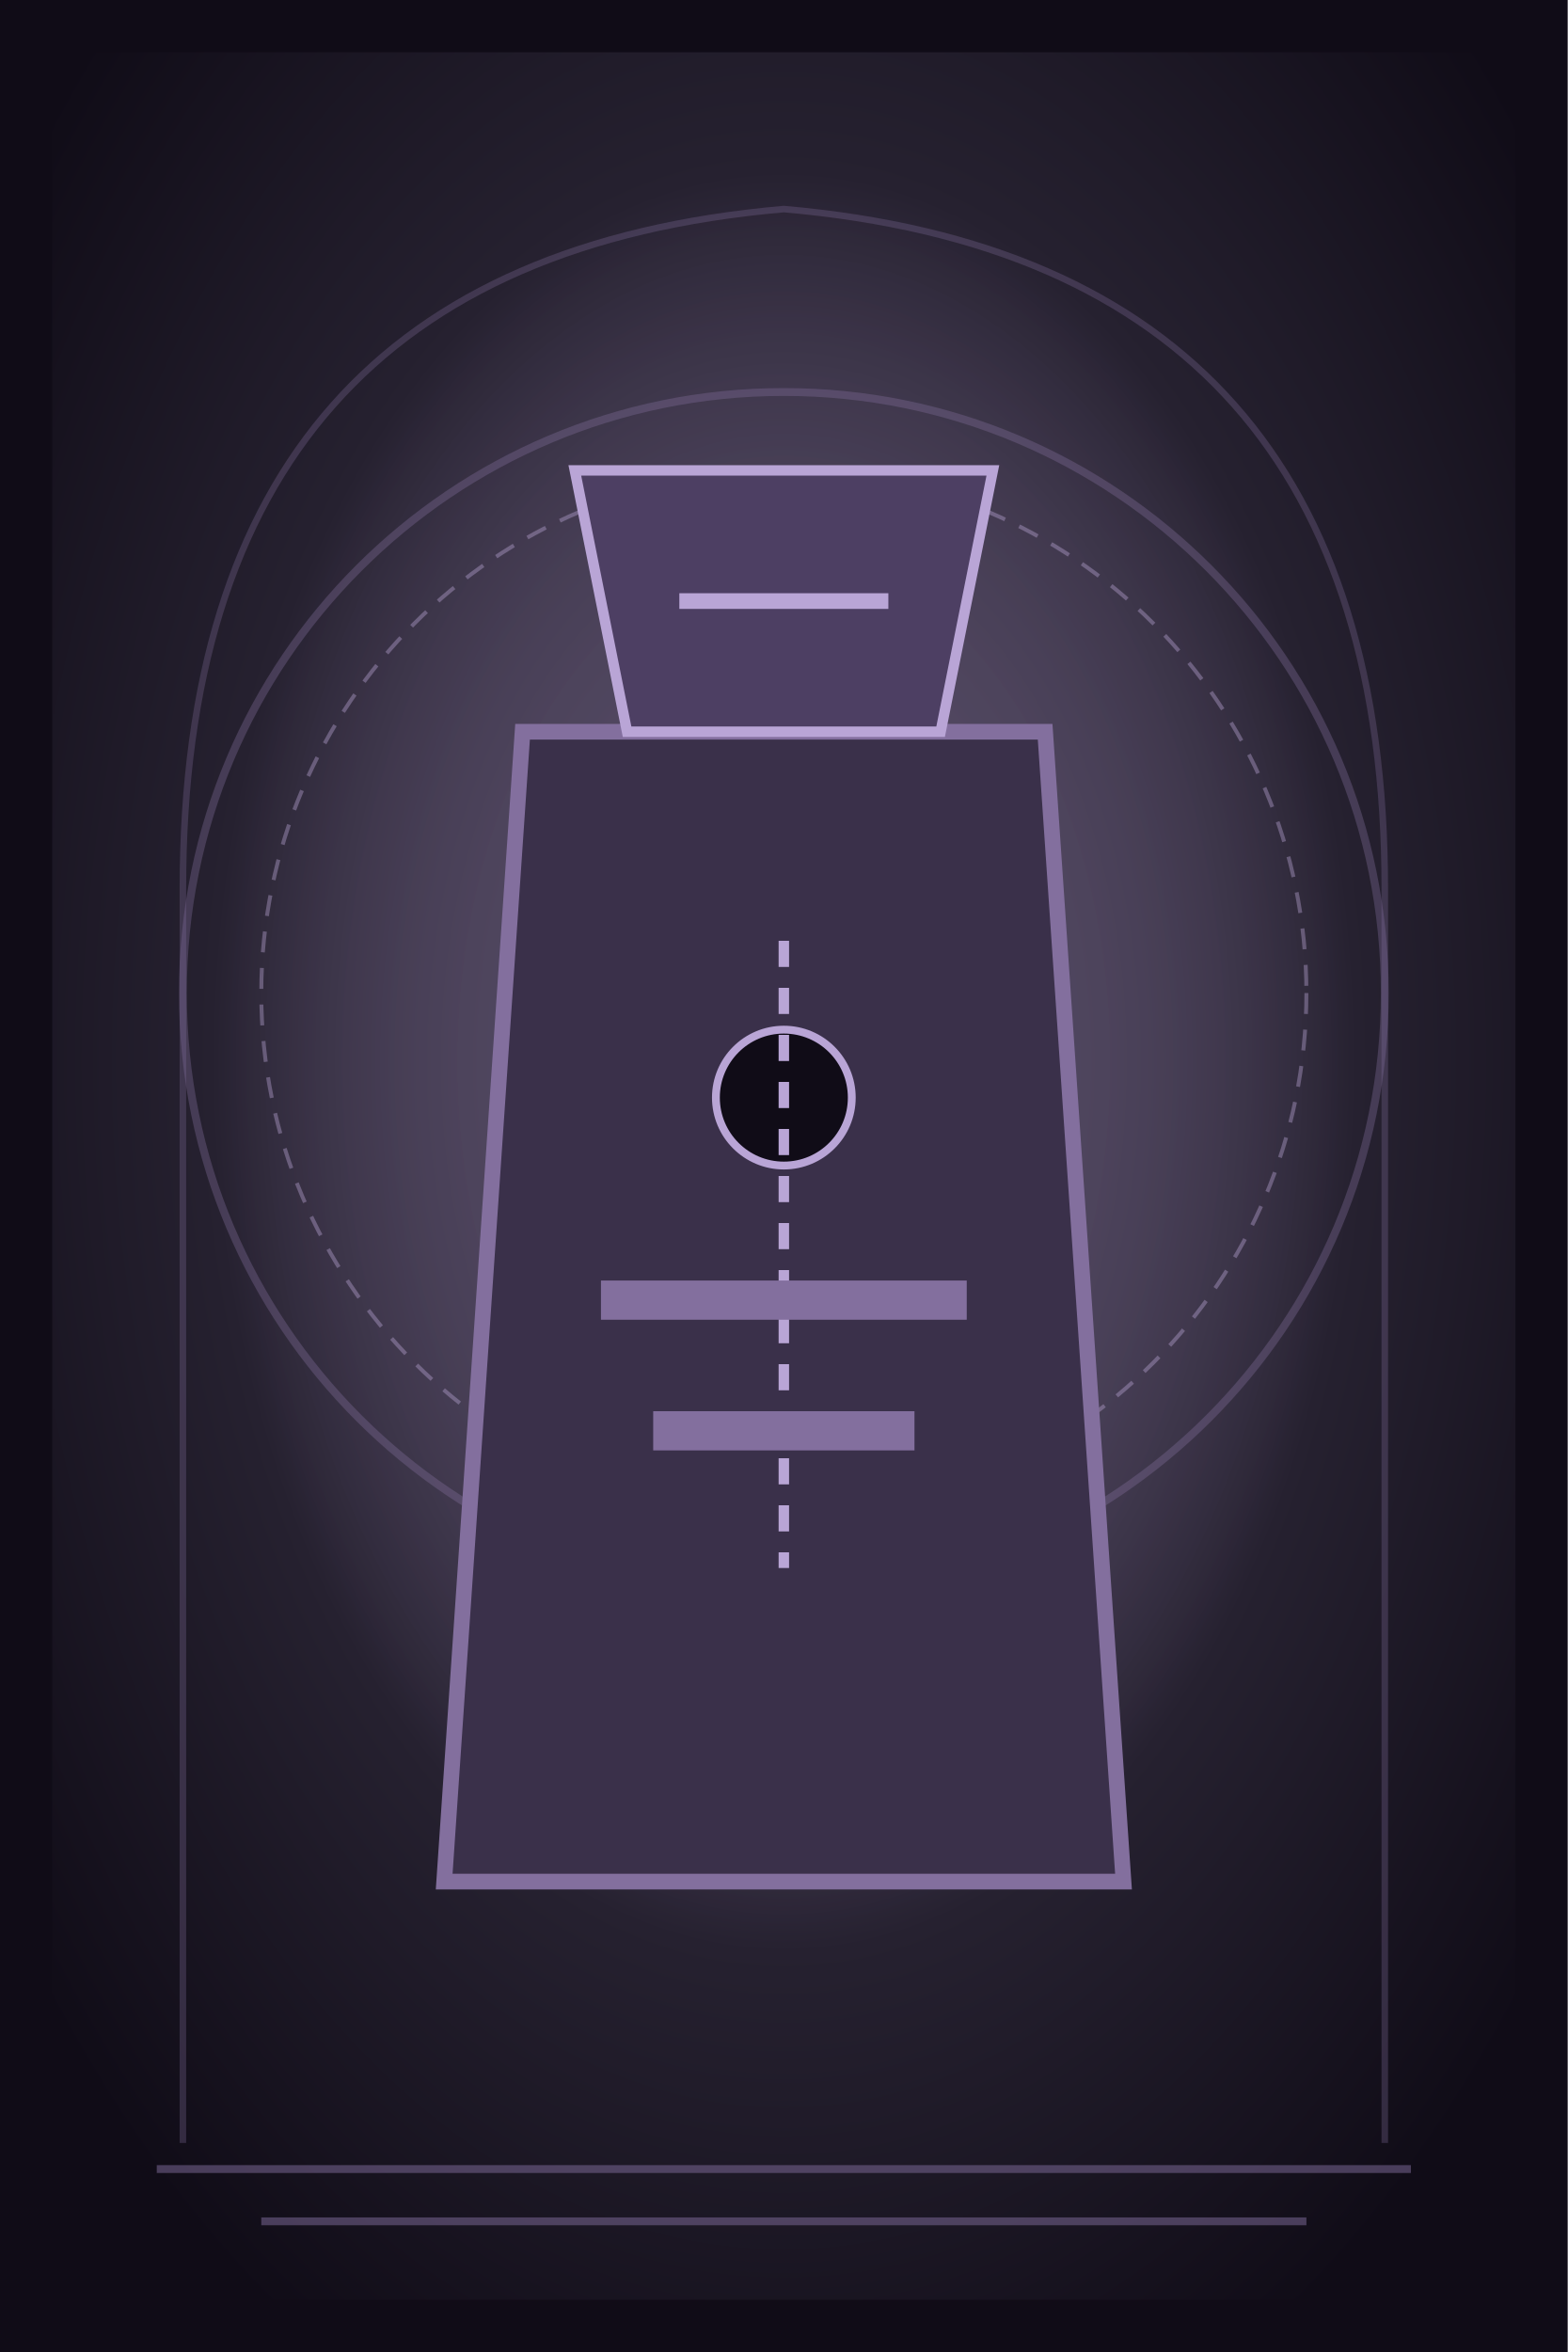
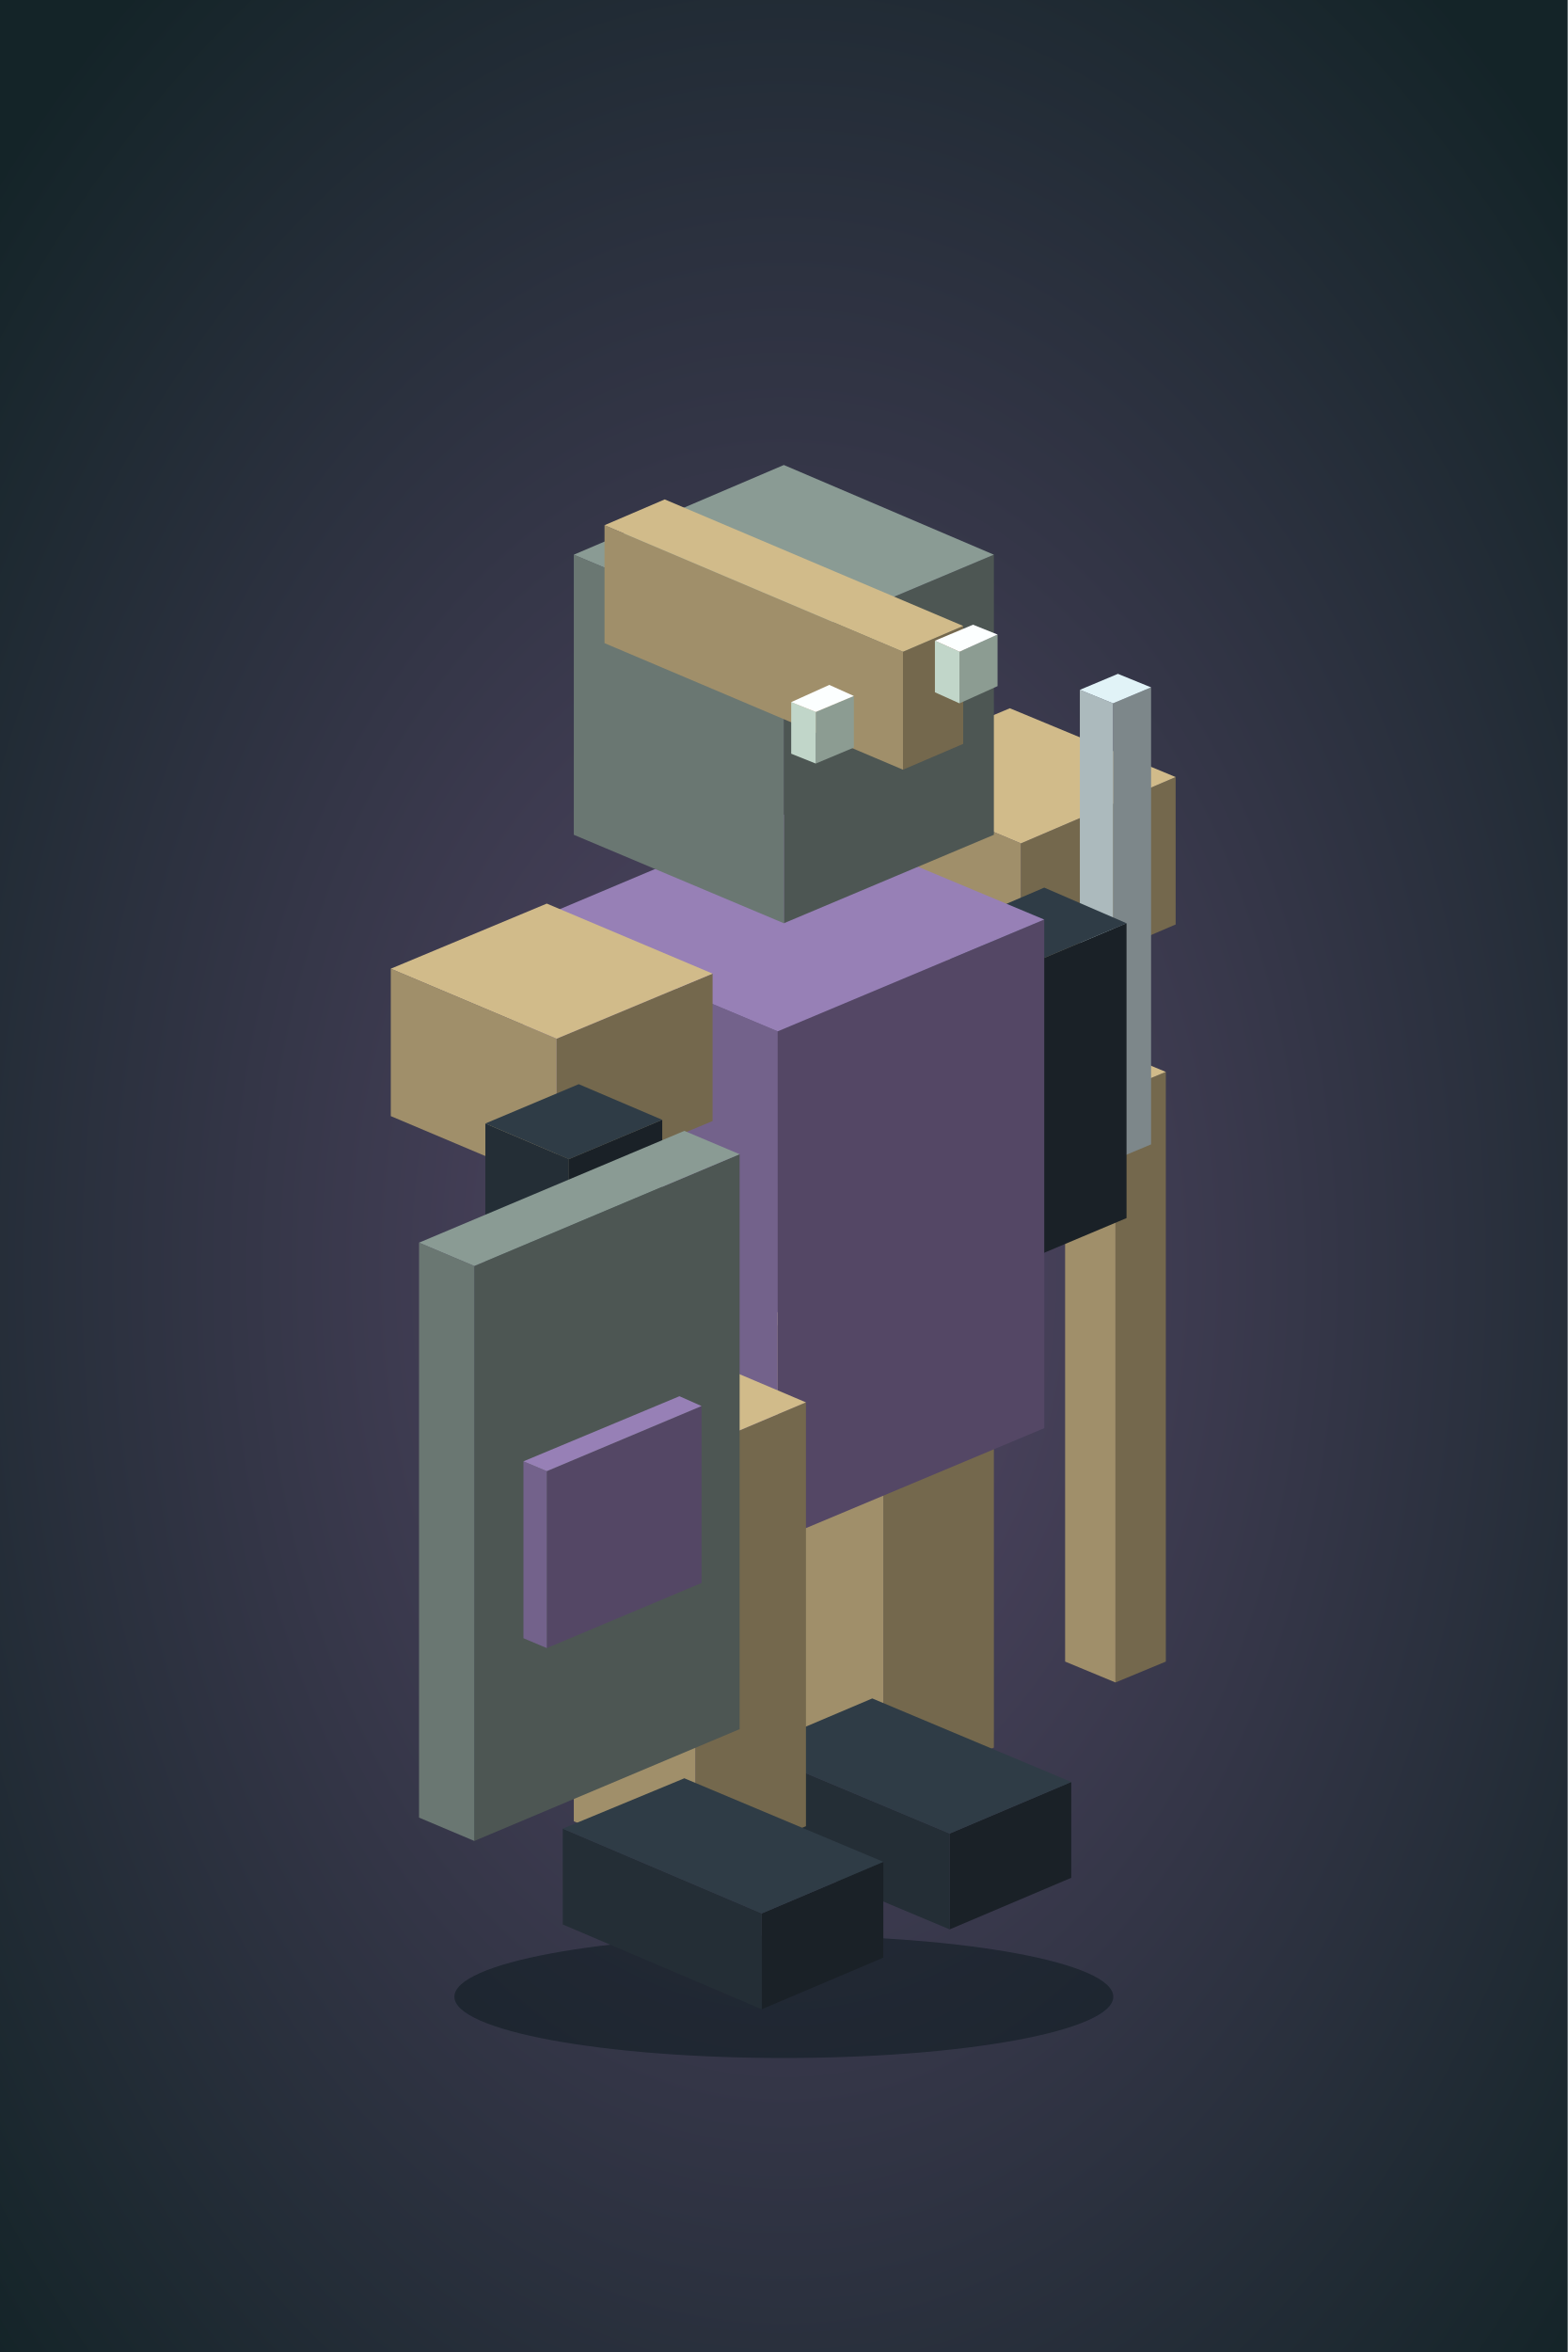
- <svg xmlns="http://www.w3.org/2000/svg" width="600" height="900" viewBox="0 0 600 900">
+ <svg xmlns="http://www.w3.org/2000/svg" width="600" height="900" viewBox="0 0 256 384" data-art-style="isometric-voxel-v3">
  <defs>
-     <radialGradient id="bg" cx="50%" cy="45%" r="65%">
-       <stop offset="0%" stop-color="#b9a5d6" stop-opacity="0.32" />
-       <stop offset="60%" stop-color="#262130" />
-       <stop offset="100%" stop-color="#100c17" />
+     <radialGradient id="chamber" cx="50%" cy="54%" r="68%">
+       <stop stop-color="#554867" />
+       <stop offset="1" stop-color="#142428" />
    </radialGradient>
-     <linearGradient id="metal" x1="0%" y1="0%" x2="100%" y2="100%">
-       <stop offset="0%" stop-color="#836f9e" />
-       <stop offset="50%" stop-color="#b9a5d6" />
-       <stop offset="100%" stop-color="#100c17" />
-     </linearGradient>
  </defs>
-   <rect width="600" height="900" fill="#100c17" />
-   <rect x="20" y="20" width="560" height="860" fill="url(#bg)" rx="16" />
-   <circle cx="300" cy="380" r="230" fill="none" stroke="#836f9e" stroke-width="3" stroke-opacity="0.35" />
-   <circle cx="300" cy="380" r="200" fill="none" stroke="#b9a5d6" stroke-width="1.5" stroke-dasharray="8 6" stroke-opacity="0.4" />
-   <path d="M70 820V340Q70 100 300 80Q530 100 530 340V820" fill="none" stroke="#836f9e" stroke-opacity="0.3" stroke-width="2.5" />
-   <path d="M60 830H540M100 850H500" stroke="#836f9e" stroke-opacity="0.5" stroke-width="3" />
-   <polygon points="200,280 400,280 430,720 170,720" fill="#3a304a" stroke="#836f9e" stroke-width="6" />
-   <polygon points="240,280 360,280 380,180 220,180" fill="#4d3f63" stroke="#b9a5d6" stroke-width="4" />
-   <line x1="260" y1="230" x2="340" y2="230" stroke="#b9a5d6" stroke-width="6" />
-   <circle cx="300" cy="420" r="26" fill="#100c17" stroke="#b9a5d6" stroke-width="3" />
-   <line x1="300" y1="360" x2="300" y2="600" stroke="#b9a5d6" stroke-width="4" stroke-dasharray="10 8" />
-   <rect x="230" y="490" width="140" height="15" fill="#836f9e" />
-   <rect x="250" y="540" width="100" height="15" fill="#836f9e" />
+   <path fill="url(#chamber)" d="M0 0h256v384H0z" />
+   <ellipse cx="128" cy="326.0" rx="53.8" ry="10" fill="#09171b" opacity=".5" />
+   <g data-enemy-model="tombWarden" transform="translate(-128.734 -251.014) scale(2.00573)">
+     <polygon points="159.9,200.4 147.3,205.8 147.3,193.8 159.9,188.4" fill="#74684d" />
+     <polygon points="147.3,205.8 133.8,200.1 133.8,188.1 147.3,193.8" fill="#a08f6a" />
+     <polygon points="146.4,182.8 159.9,188.4 147.3,193.8 133.8,188.1" fill="#d1bb8a" />
+     <polygon points="159.1,260.4 155.0,262.1 155.0,214.1 159.1,212.4" fill="#74684d" />
+     <polygon points="155.0,262.1 150.9,260.4 150.9,212.4 155.0,214.1" fill="#a08f6a" />
+     <polygon points="155.0,210.7 159.1,212.4 155.0,214.1 150.9,212.4" fill="#d1bb8a" />
+     <polygon points="157.9,218.3 154.8,219.6 154.8,182.4 157.9,181.1" fill="#7d878a" />
+     <polygon points="154.8,219.6 152.1,218.5 152.1,181.3 154.8,182.4" fill="#acbabd" />
+     <polygon points="155.2,180.0 157.9,181.1 154.8,182.4 152.1,181.3" fill="#e1f3f7" />
+     <polygon points="155.9,224.3 148.3,227.5 148.3,203.5 155.9,200.3" fill="#1a2127" />
+     <polygon points="148.3,227.5 141.5,224.7 141.5,200.7 148.3,203.5" fill="#242e36" />
+     <polygon points="149.2,197.4 155.9,200.3 148.3,203.5 141.5,200.7" fill="#2f3c46" />
+     <polygon points="145.1,267.4 136.1,271.2 136.1,236.7 145.1,232.9" fill="#74684d" />
+     <polygon points="136.1,271.2 126.2,267.0 126.2,232.5 136.1,236.7" fill="#a08f6a" />
+     <polygon points="135.2,228.7 145.1,232.9 136.1,236.7 126.2,232.5" fill="#d1bb8a" />
+     <polygon points="151.4,278.0 141.5,282.2 141.5,274.4 151.4,270.2" fill="#1a2127" />
+     <polygon points="141.5,282.2 125.3,275.4 125.3,267.6 141.5,274.4" fill="#242e36" />
+     <polygon points="135.2,263.4 151.4,270.2 141.5,274.4 125.3,267.6" fill="#2f3c46" />
+     <polygon points="149.2,241.4 127.5,250.5 127.5,209.1 149.2,200.0" fill="#544765" />
+     <polygon points="127.5,250.5 106.8,241.8 106.8,200.4 127.5,209.1" fill="#73628b" />
+     <polygon points="128.4,191.3 149.2,200.0 127.5,209.1 106.8,200.4" fill="#9780b6" />
+     <polygon points="145.1,193.1 128.0,200.3 128.0,177.5 145.1,170.3" fill="#4d5653" />
+     <polygon points="128.0,200.3 110.9,193.1 110.9,170.3 128.0,177.5" fill="#6a7772" />
+     <polygon points="128.0,163.0 145.1,170.3 128.0,177.5 110.9,170.3" fill="#8a9b94" />
+     <polygon points="142.6,185.7 137.7,187.8 137.7,178.2 142.6,176.1" fill="#74684d" />
+     <polygon points="137.7,187.8 113.4,177.5 113.4,167.9 137.7,178.2" fill="#a08f6a" />
+     <polygon points="118.3,165.8 142.6,176.1 137.7,178.2 113.4,167.9" fill="#d1bb8a" />
+     <polygon points="145.4,181.0 142.3,182.4 142.3,178.2 145.4,176.8" fill="#8c9c92" />
+     <polygon points="142.3,182.4 140.3,181.5 140.3,177.3 142.3,178.2" fill="#c1d6c9" />
+     <polygon points="143.4,176.0 145.4,176.8 142.3,178.2 140.3,177.3" fill="#fcffff" />
+     <polygon points="129.8,273.8 120.8,277.6 120.8,243.1 129.8,239.3" fill="#74684d" />
+     <polygon points="120.8,277.6 110.9,273.4 110.9,238.9 120.8,243.1" fill="#a08f6a" />
+     <polygon points="119.9,235.1 129.8,239.3 120.8,243.1 110.9,238.9" fill="#d1bb8a" />
+     <polygon points="136.1,284.5 126.2,288.7 126.2,280.9 136.1,276.7" fill="#1a2127" />
+     <polygon points="126.2,288.7 110.0,281.8 110.0,274.0 126.2,280.9" fill="#242e36" />
+     <polygon points="119.9,269.9 136.1,276.7 126.2,280.9 110.0,274.0" fill="#2f3c46" />
+     <polygon points="133.7,186.0 130.6,187.3 130.6,183.1 133.7,181.8" fill="#8c9c92" />
+     <polygon points="130.6,187.3 128.6,186.5 128.6,182.3 130.6,183.1" fill="#c1d6c9" />
+     <polygon points="131.7,180.9 133.7,181.8 130.6,183.1 128.6,182.3" fill="#fcffff" />
+     <polygon points="122.2,216.4 109.5,221.7 109.5,209.7 122.2,204.4" fill="#74684d" />
+     <polygon points="109.5,221.7 96.0,216.0 96.0,204.0 109.5,209.7" fill="#a08f6a" />
+     <polygon points="108.7,198.7 122.2,204.4 109.5,209.7 96.0,204.0" fill="#d1bb8a" />
+     <polygon points="118.1,240.3 110.5,243.5 110.5,219.5 118.1,216.3" fill="#1a2127" />
+     <polygon points="110.5,243.5 103.7,240.6 103.7,216.6 110.5,219.5" fill="#242e36" />
+     <polygon points="111.3,213.4 118.1,216.3 110.5,219.5 103.7,216.6" fill="#2f3c46" />
+     <polygon points="124.4,265.9 102.8,275.0 102.8,228.2 124.4,219.1" fill="#4d5653" />
+     <polygon points="102.8,275.0 98.3,273.1 98.3,226.3 102.8,228.2" fill="#6a7772" />
+     <polygon points="119.9,217.2 124.4,219.1 102.8,228.2 98.3,226.3" fill="#8a9b94" />
+     <polygon points="121.3,254.0 108.7,259.3 108.7,244.9 121.3,239.6" fill="#544765" />
+     <polygon points="108.7,259.3 106.8,258.5 106.8,244.1 108.7,244.9" fill="#73628b" />
+     <polygon points="119.5,238.8 121.3,239.6 108.7,244.9 106.8,244.1" fill="#9780b6" />
+   </g>
</svg>
